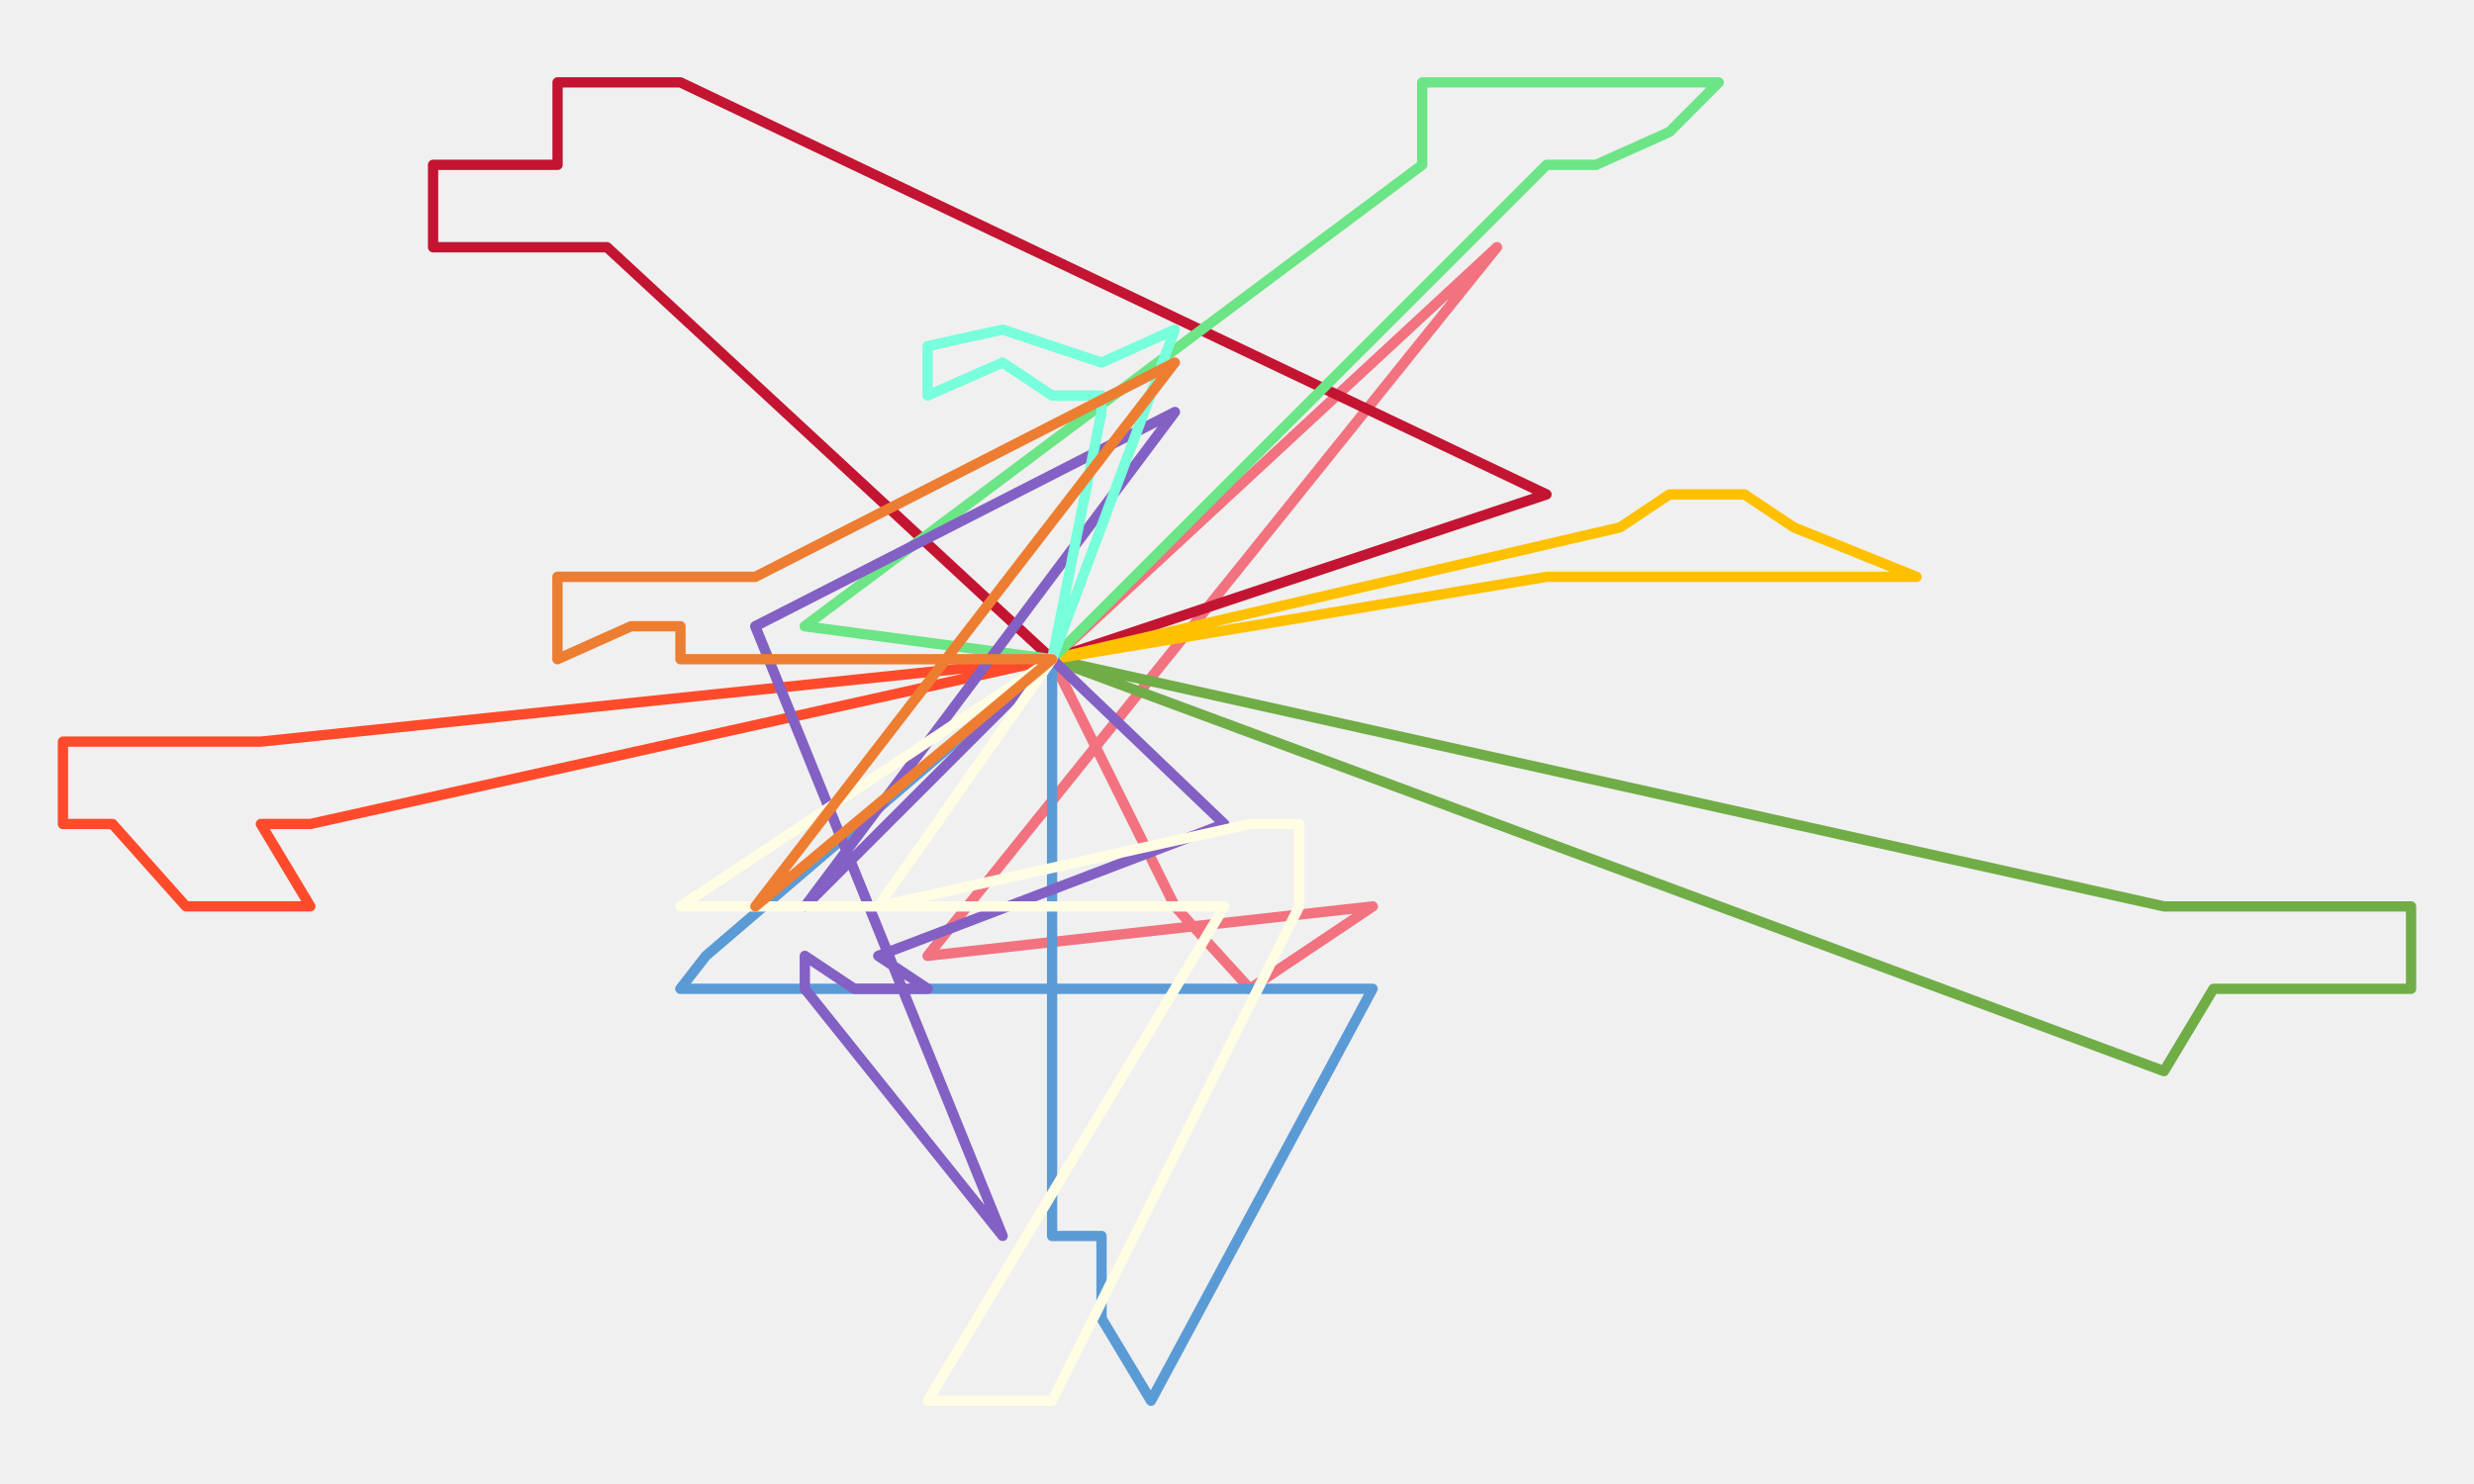
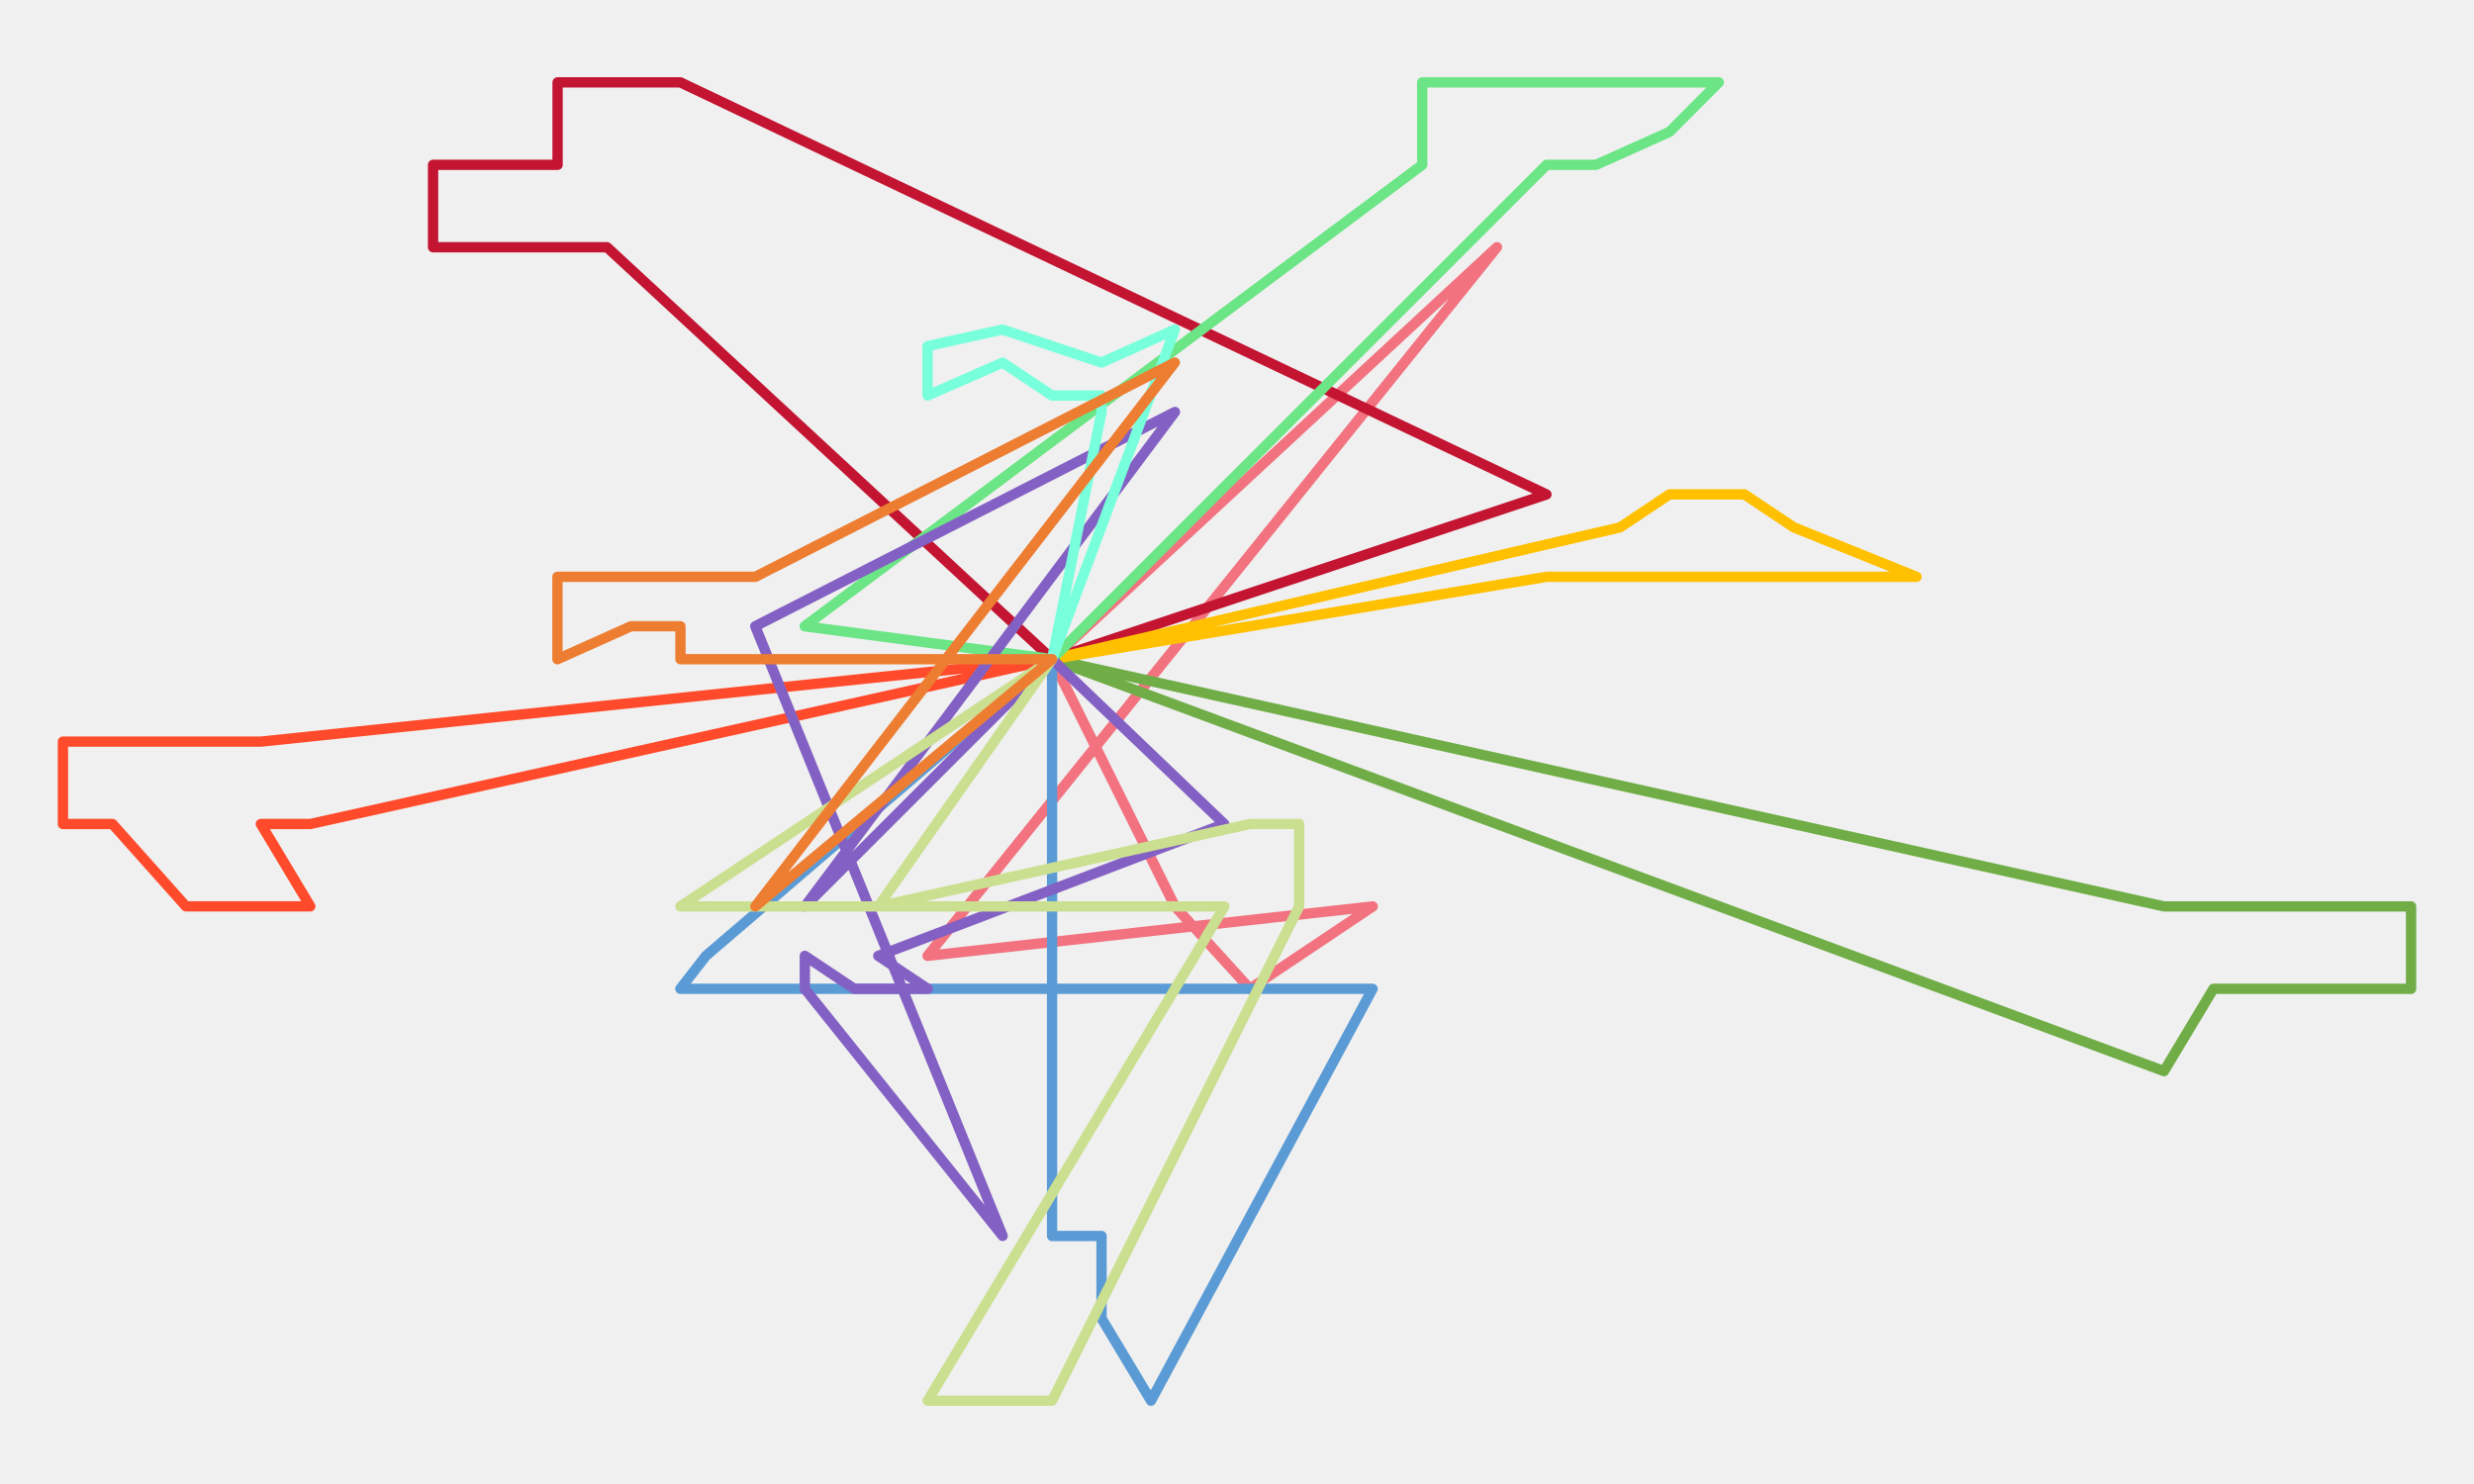
<svg xmlns="http://www.w3.org/2000/svg" width="1651" height="990" fill="none">
  <g clip-path="url(#clip0_622_137)">
    <mask id="mask0_622_137" style="mask-type:luminance" maskUnits="userSpaceOnUse" x="0" y="0" width="1651" height="990">
      <path d="M1650.5 0H0.5V990H1650.5V0Z" fill="white" />
    </mask>
    <g mask="url(#mask0_622_137)">
      <path d="M702.1 440.04L999 165L619 638.05L916.11 605.05L834.1 660L784.1 605.05L702.1 440.04Z" stroke="#F2727F" stroke-width="6.875" stroke-miterlimit="10" stroke-linecap="round" stroke-linejoin="round" />
      <path d="M702.1 440V825.05H735.1V880.06L768.1 935L916 660.05H867.1H504.09H454L471.09 638.05L702.1 440Z" stroke="#5B9BD5" stroke-width="6.875" stroke-miterlimit="10" stroke-linecap="round" stroke-linejoin="round" />
      <path d="M702 440L1444.12 605.05H1494.13H1527.13H1609V660.05H1560.13H1494.13H1477.12L1444.12 715L702 440Z" stroke="#70AD47" stroke-width="6.875" stroke-miterlimit="10" stroke-linecap="round" stroke-linejoin="round" />
      <path d="M702.1 440L405.09 165.032H339.09H289V110.03H372.09V55H405.09H454.09L1032 330.04L702.1 440Z" stroke="#C31432" stroke-width="6.875" stroke-miterlimit="10" stroke-linecap="round" stroke-linejoin="round" />
      <path d="M702 440L207.08 550.04H174.08L207.08 605H124.08L75.08 550.04H42V495.04H124.08H174.08L702 440Z" stroke="#FF4B2B" stroke-width="6.875" stroke-miterlimit="10" stroke-linecap="round" stroke-linejoin="round" />
      <path d="M702 440L1032.11 385.04H1114.11H1131.11H1230.12H1279L1197.12 352.04L1164.11 330H1114.11L1081.11 352.04L702 440Z" stroke="#FFC000" stroke-width="6.875" stroke-miterlimit="10" stroke-linecap="round" stroke-linejoin="round" />
      <path d="M702.1 440L1032.11 110.03H1065.11L1114.11 88.029L1147 55H1114.11H1032.11H949.11V110.03L537 418.04L702.1 440Z" stroke="#6BE585" stroke-width="6.875" stroke-miterlimit="10" stroke-linecap="round" stroke-linejoin="round" />
      <path d="M702.1 440.04L817 550.04L586.1 638.05L619.1 660.05H570.1L537.09 638.05V660.05L669.1 825L504 418.04L784.1 275L537.09 605.05L702.1 440.04Z" stroke="#8360C3" stroke-width="6.875" stroke-miterlimit="10" stroke-linecap="round" stroke-linejoin="round" />
      <path d="M702.1 440L735.1 275.04V264.03H702.1L669.1 242.03L619 264.03V231.03L669.1 220L702.1 231.03L735.1 242.03L784 220L702.1 440Z" stroke="#78FFDB" stroke-width="6.875" stroke-miterlimit="10" stroke-linecap="round" stroke-linejoin="round" />
-       <path d="M702.1 440L586.1 605.05L834.1 550.04H867V605.05L702.1 935H669.1H619.1L784.1 660.05L817.1 605.05H454L702.1 440Z" stroke="#FFFDE4" stroke-width="6.875" stroke-miterlimit="10" stroke-linecap="round" stroke-linejoin="round" />
+       <path d="M702.1 440L586.1 605.05L834.1 550.04H867V605.05L702.1 935H669.1H619.1L784.1 660.05L817.1 605.05H454L702.1 440Z" stroke="#CBDF90" stroke-width="6.875" stroke-miterlimit="10" stroke-linecap="round" stroke-linejoin="round" />
      <path d="M702.1 440.04H537.09H454.09V418.04H421.09L372 440.04V385.04H421.09H454.09H504.09L784 242L504.09 605L702.1 440.04Z" stroke="#ED7D31" stroke-width="6.875" stroke-miterlimit="10" stroke-linecap="round" stroke-linejoin="round" />
    </g>
  </g>
  <defs>
    <clipPath id="clip0_622_137">
      <rect width="1650" height="990" fill="white" transform="translate(0.5)" />
    </clipPath>
  </defs>
</svg>
